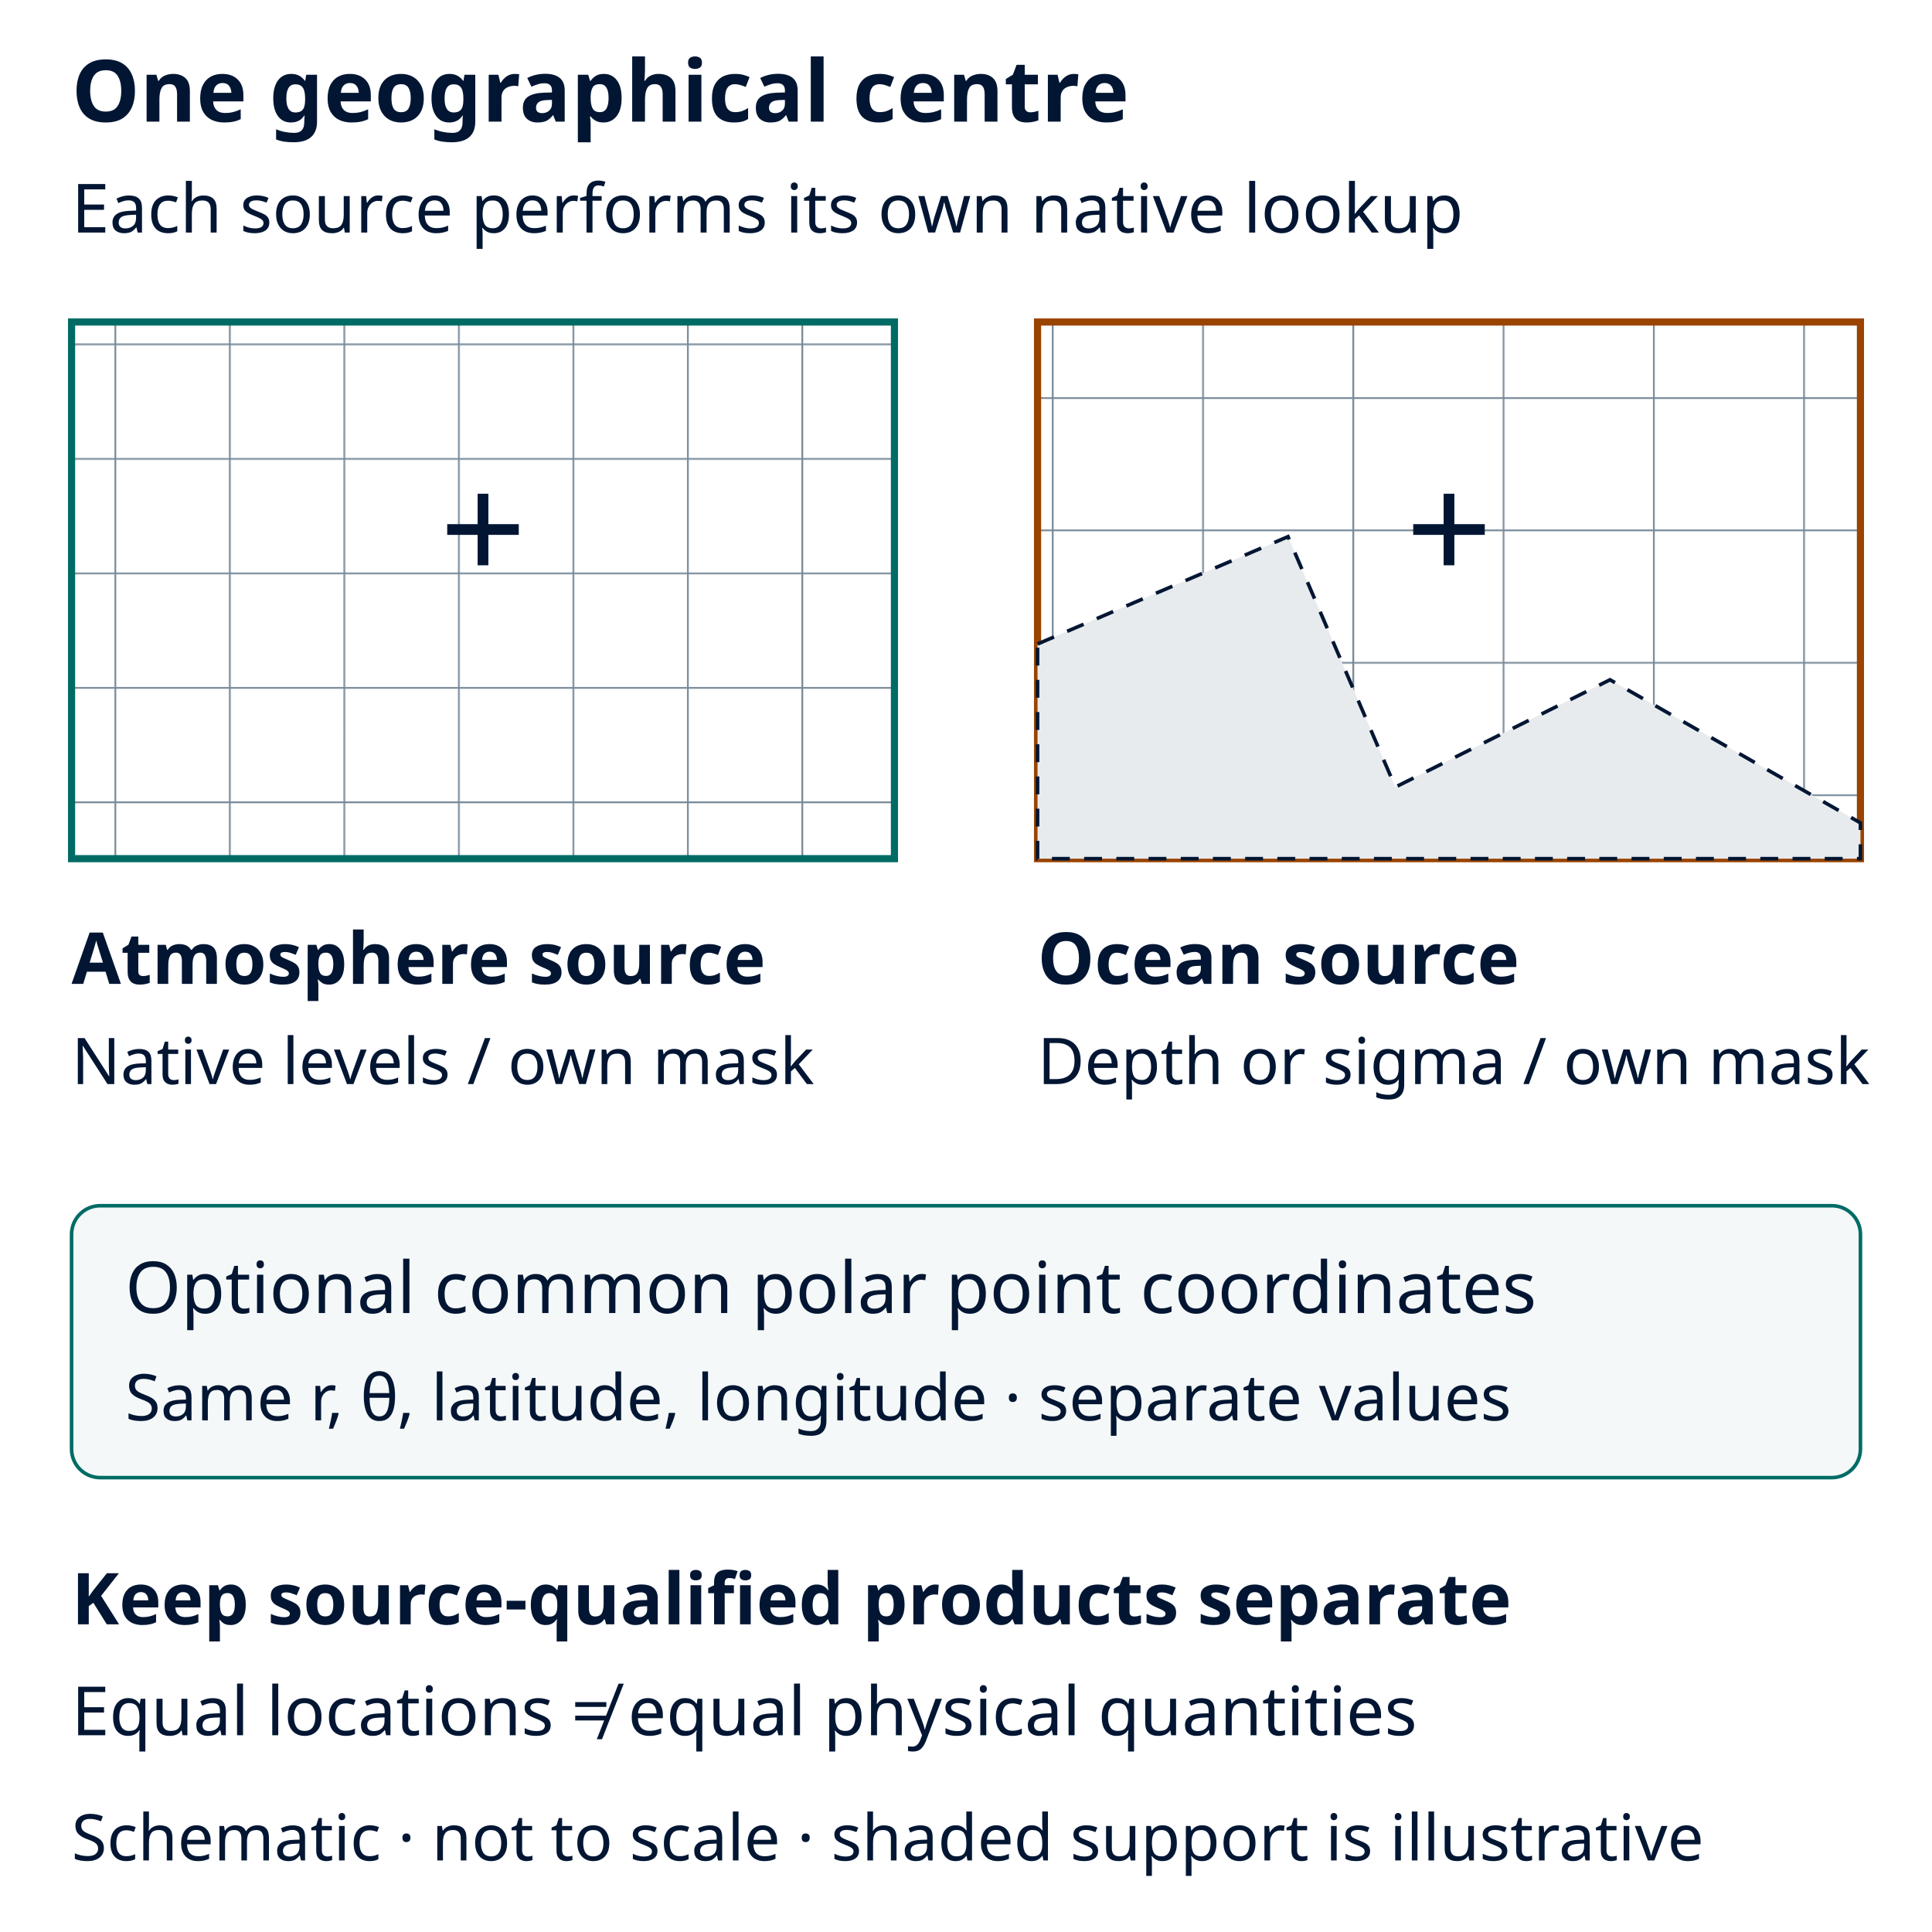
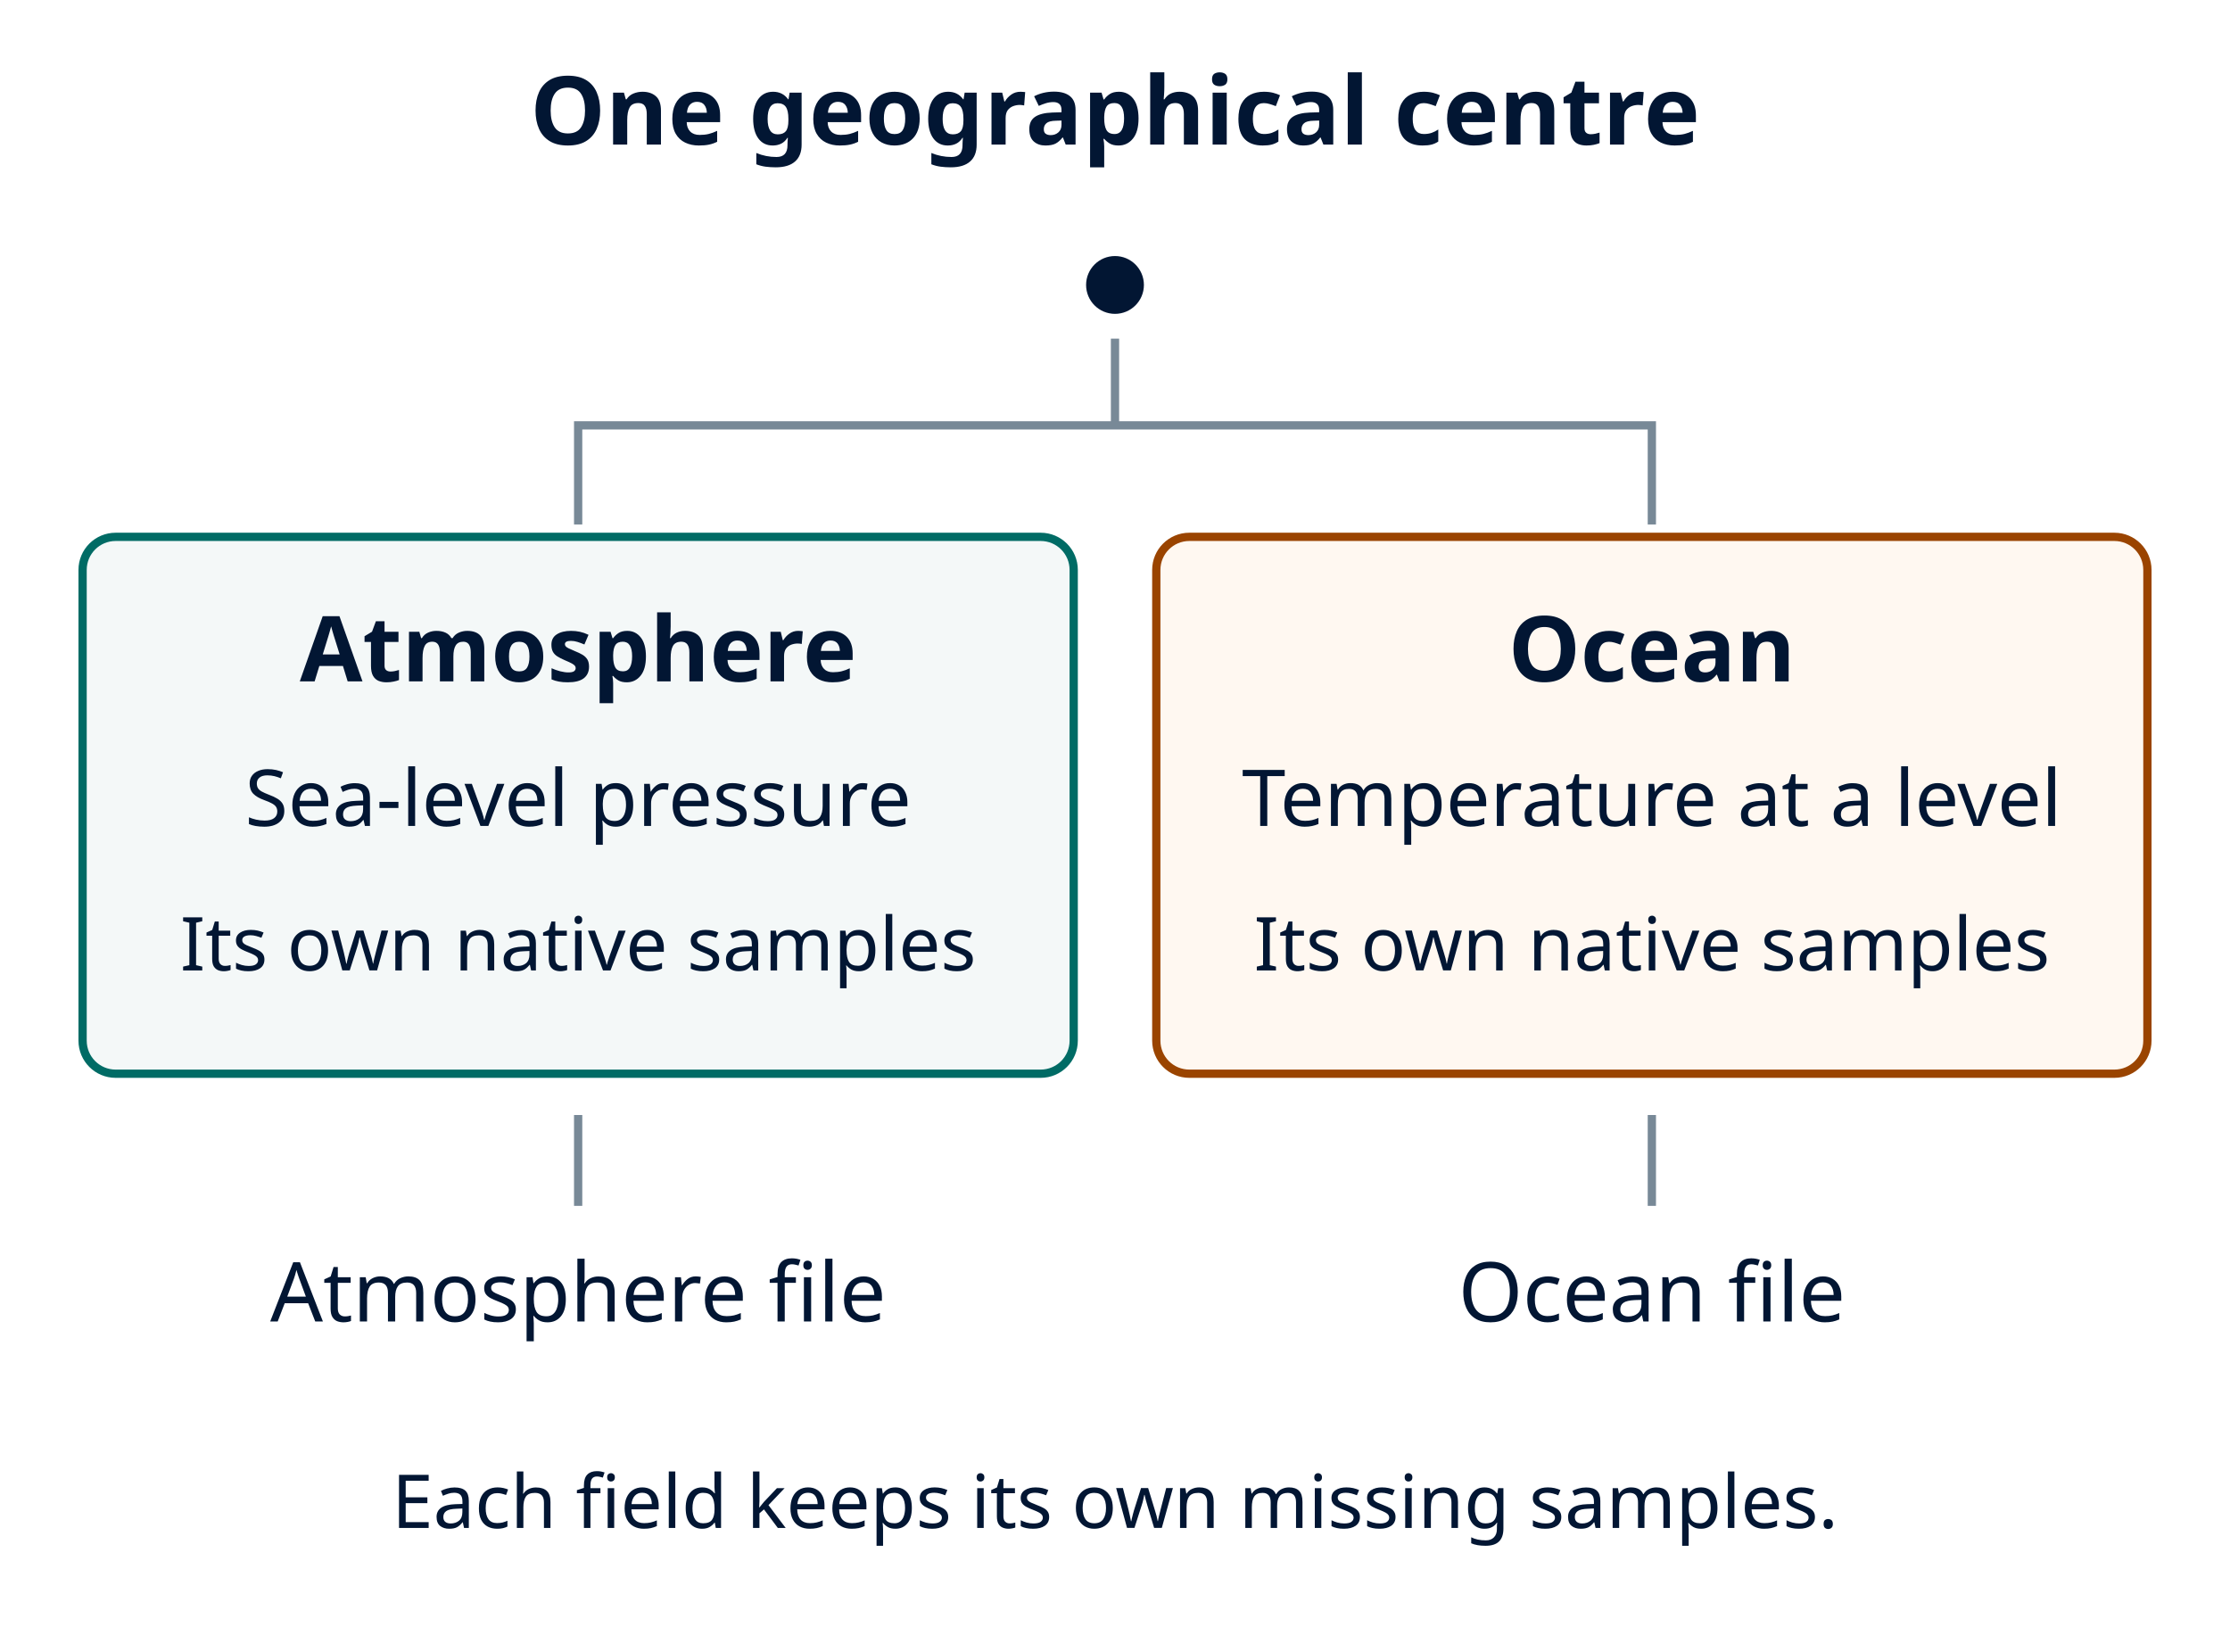
- <svg xmlns="http://www.w3.org/2000/svg" width="540" height="540" viewBox="0 0 540 540" role="img" aria-labelledby="title desc">
-   <defs>
-     <pattern id="grid" width="32" height="32" patternUnits="userSpaceOnUse">
-       <path d="M32 0H0V32" fill="none" stroke="#788997" />
-     </pattern>
-     <pattern id="ocean" width="42" height="37" patternUnits="userSpaceOnUse">
-       <path d="M42 0H0V37" fill="none" stroke="#788997" />
-     </pattern>
-   </defs>
+ <svg xmlns="http://www.w3.org/2000/svg" width="540" height="400" viewBox="0 0 540 400" role="img" aria-labelledby="title desc">
  <g font-family="sans-serif" fill="#021633">
-     <text x="20" y="34" font-size="24" font-weight="bold">One geographical centre</text>
-     <text x="20" y="65" font-size="19">Each source performs its own native lookup</text>
-     <rect x="20" y="90" width="230" height="150" fill="url(#grid)" stroke="#006b65" stroke-width="2" />
-     <rect x="290" y="90" width="230" height="150" fill="url(#ocean)" stroke="#9a4400" stroke-width="2" />
-     <path d="M290 180L360 150L390 220L450 190L520 230V240H290Z" fill="#e7ebee" stroke="#021633" stroke-dasharray="5 4" />
-     <path d="M125 148H145M135 138V158M395 148H415M405 138V158" stroke="#021633" stroke-width="3" />
-     <text x="20" y="275" font-size="20" font-weight="bold">Atmosphere source</text>
-     <text x="20" y="303" font-size="18">Native levels / own mask</text>
-     <text x="290" y="275" font-size="20" font-weight="bold">Ocean source</text>
-     <text x="290" y="303" font-size="18">Depth or sigma / own mask</text>
-     <rect x="20" y="337" width="500" height="76" rx="8" fill="#f4f8f8" stroke="#006b65" />
-     <text x="35" y="367" font-size="20">Optional common polar point coordinates</text>
-     <text x="35" y="397" font-size="18">Same r, θ, latitude, longitude · separate values</text>
-     <text x="20" y="454" font-size="20" font-weight="bold">Keep source-qualified products separate</text>
-     <text x="20" y="485" font-size="19">Equal locations ≠ equal physical quantities</text>
-     <text x="20" y="520" font-size="18">Schematic · not to scale · shaded support is illustrative</text>
+     <text x="270" y="35" text-anchor="middle" font-size="23" font-weight="bold">One geographical centre</text>
+     <circle cx="270" cy="69" r="7" />
+     <path d="M270 82V103H140V127M270 103H400V127" fill="none" stroke="#788997" stroke-width="2" />
+     <rect x="20" y="130" width="240" height="130" rx="8" fill="#f4f8f8" stroke="#006b65" stroke-width="2" />
+     <rect x="280" y="130" width="240" height="130" rx="8" fill="#fff8f1" stroke="#9a4400" stroke-width="2" />
+     <text x="140" y="165" text-anchor="middle" font-size="22" font-weight="bold">Atmosphere</text>
+     <text x="140" y="200" text-anchor="middle" font-size="19">Sea-level pressure</text>
+     <text x="140" y="235" text-anchor="middle" font-size="18">Its own native samples</text>
+     <text x="400" y="165" text-anchor="middle" font-size="22" font-weight="bold">Ocean</text>
+     <text x="400" y="200" text-anchor="middle" font-size="19">Temperature at a level</text>
+     <text x="400" y="235" text-anchor="middle" font-size="18">Its own native samples</text>
+     <path d="M140 270V292M400 270V292" stroke="#788997" stroke-width="2" />
+     <text x="140" y="320" text-anchor="middle" font-size="20">Atmosphere file</text>
+     <text x="400" y="320" text-anchor="middle" font-size="20">Ocean file</text>
+     <text x="270" y="370" text-anchor="middle" font-size="18">Each field keeps its own missing samples.</text>
  </g>
</svg>
